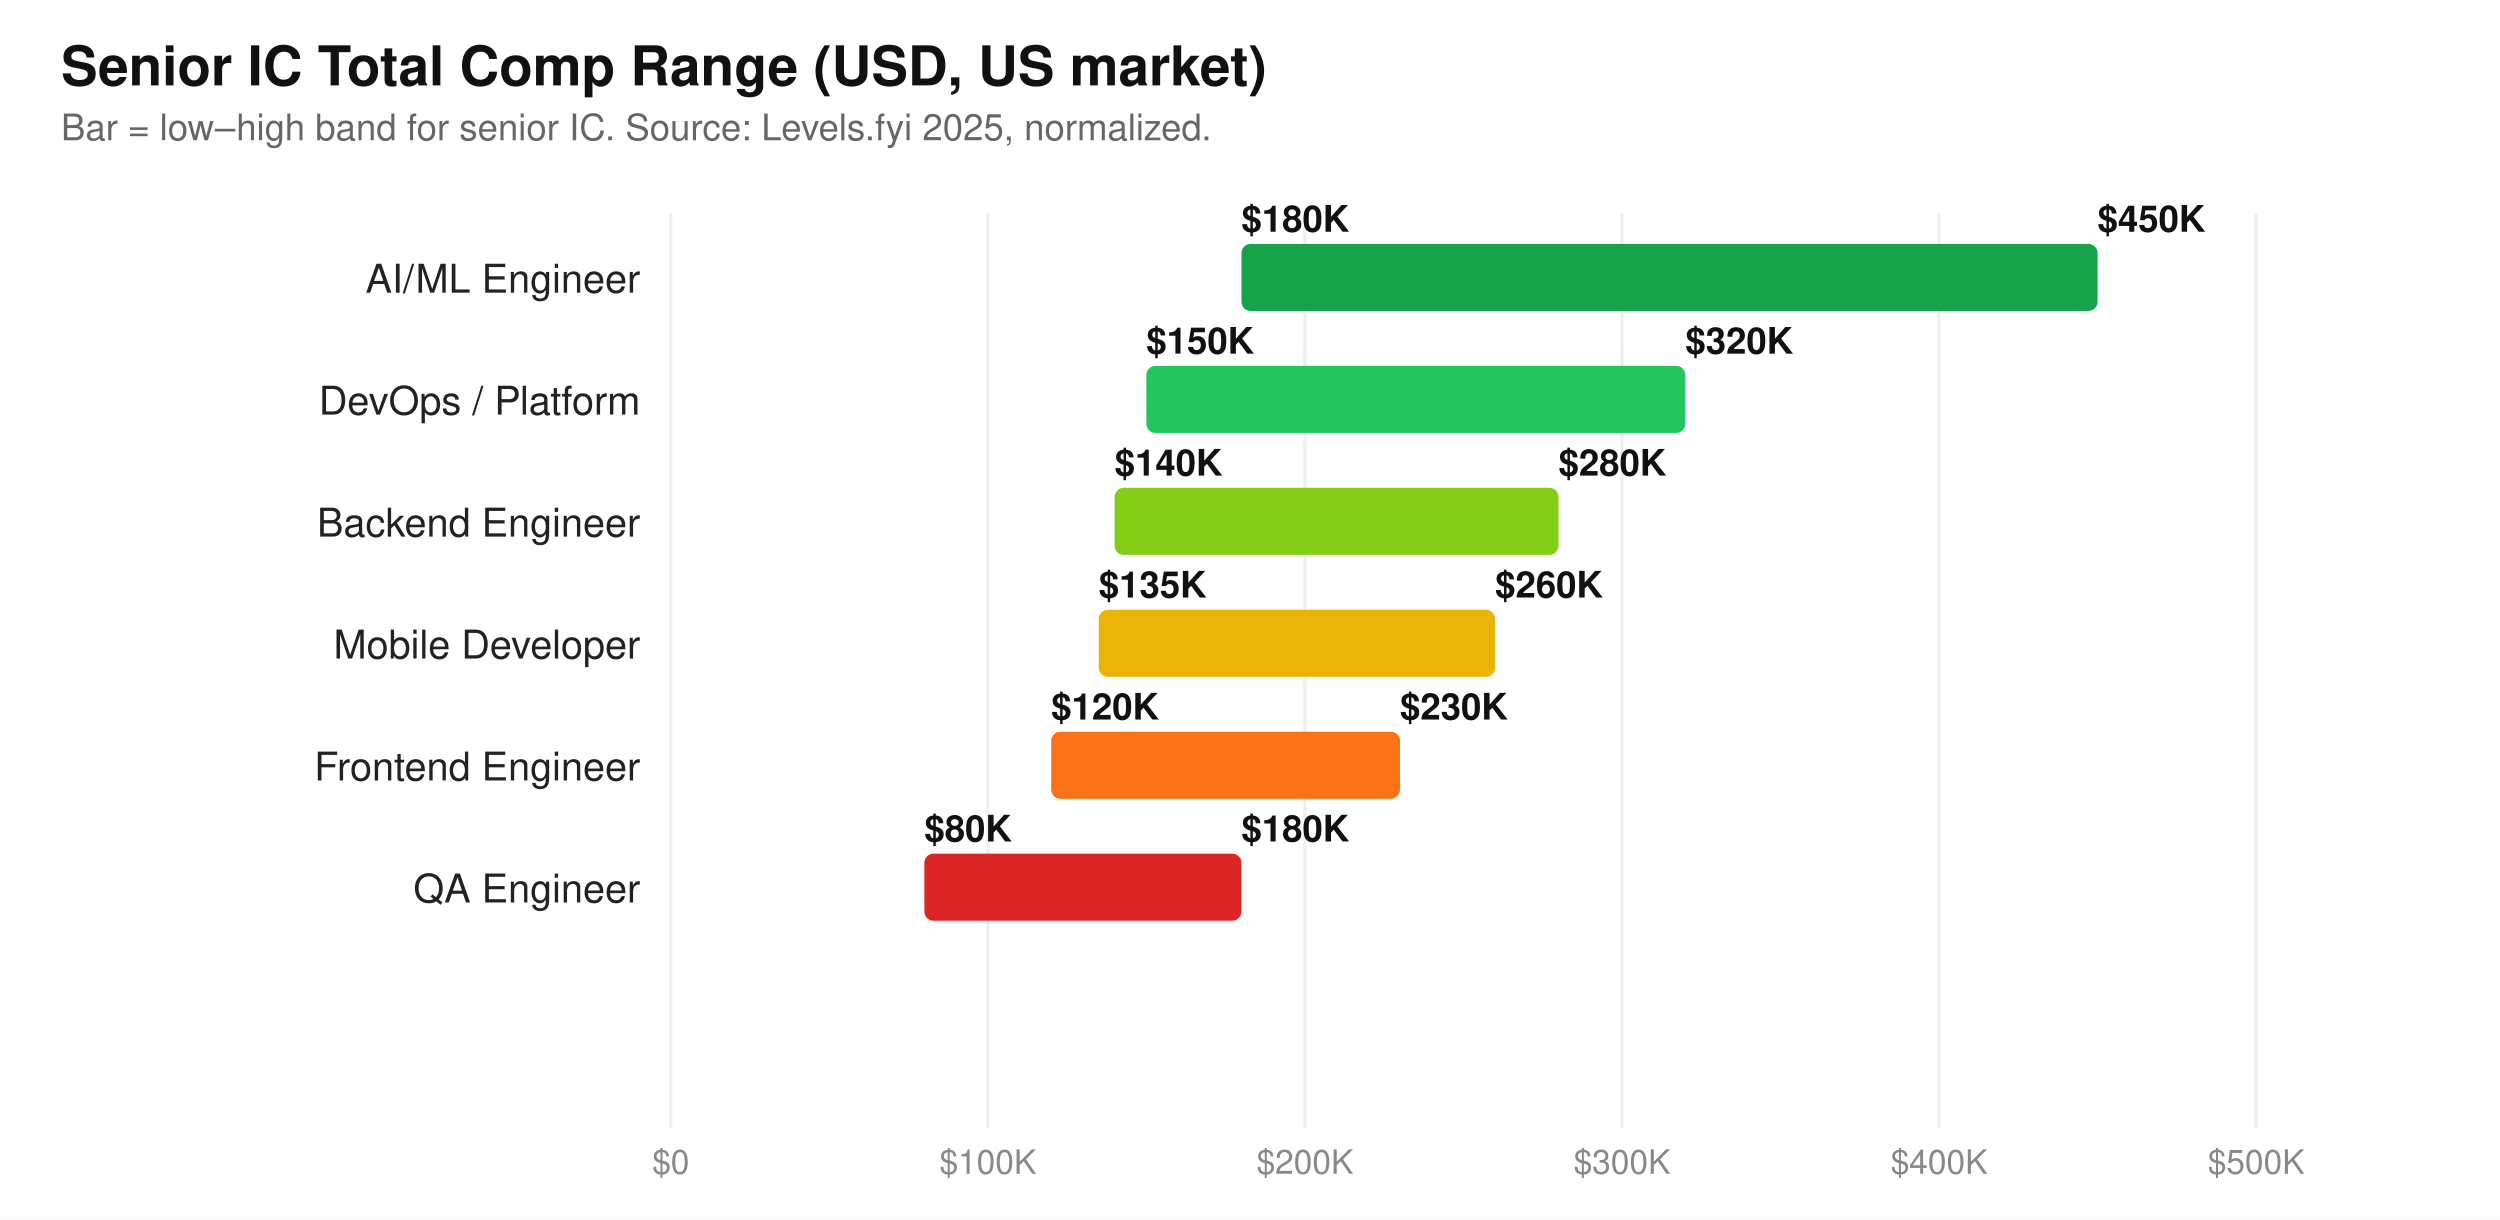
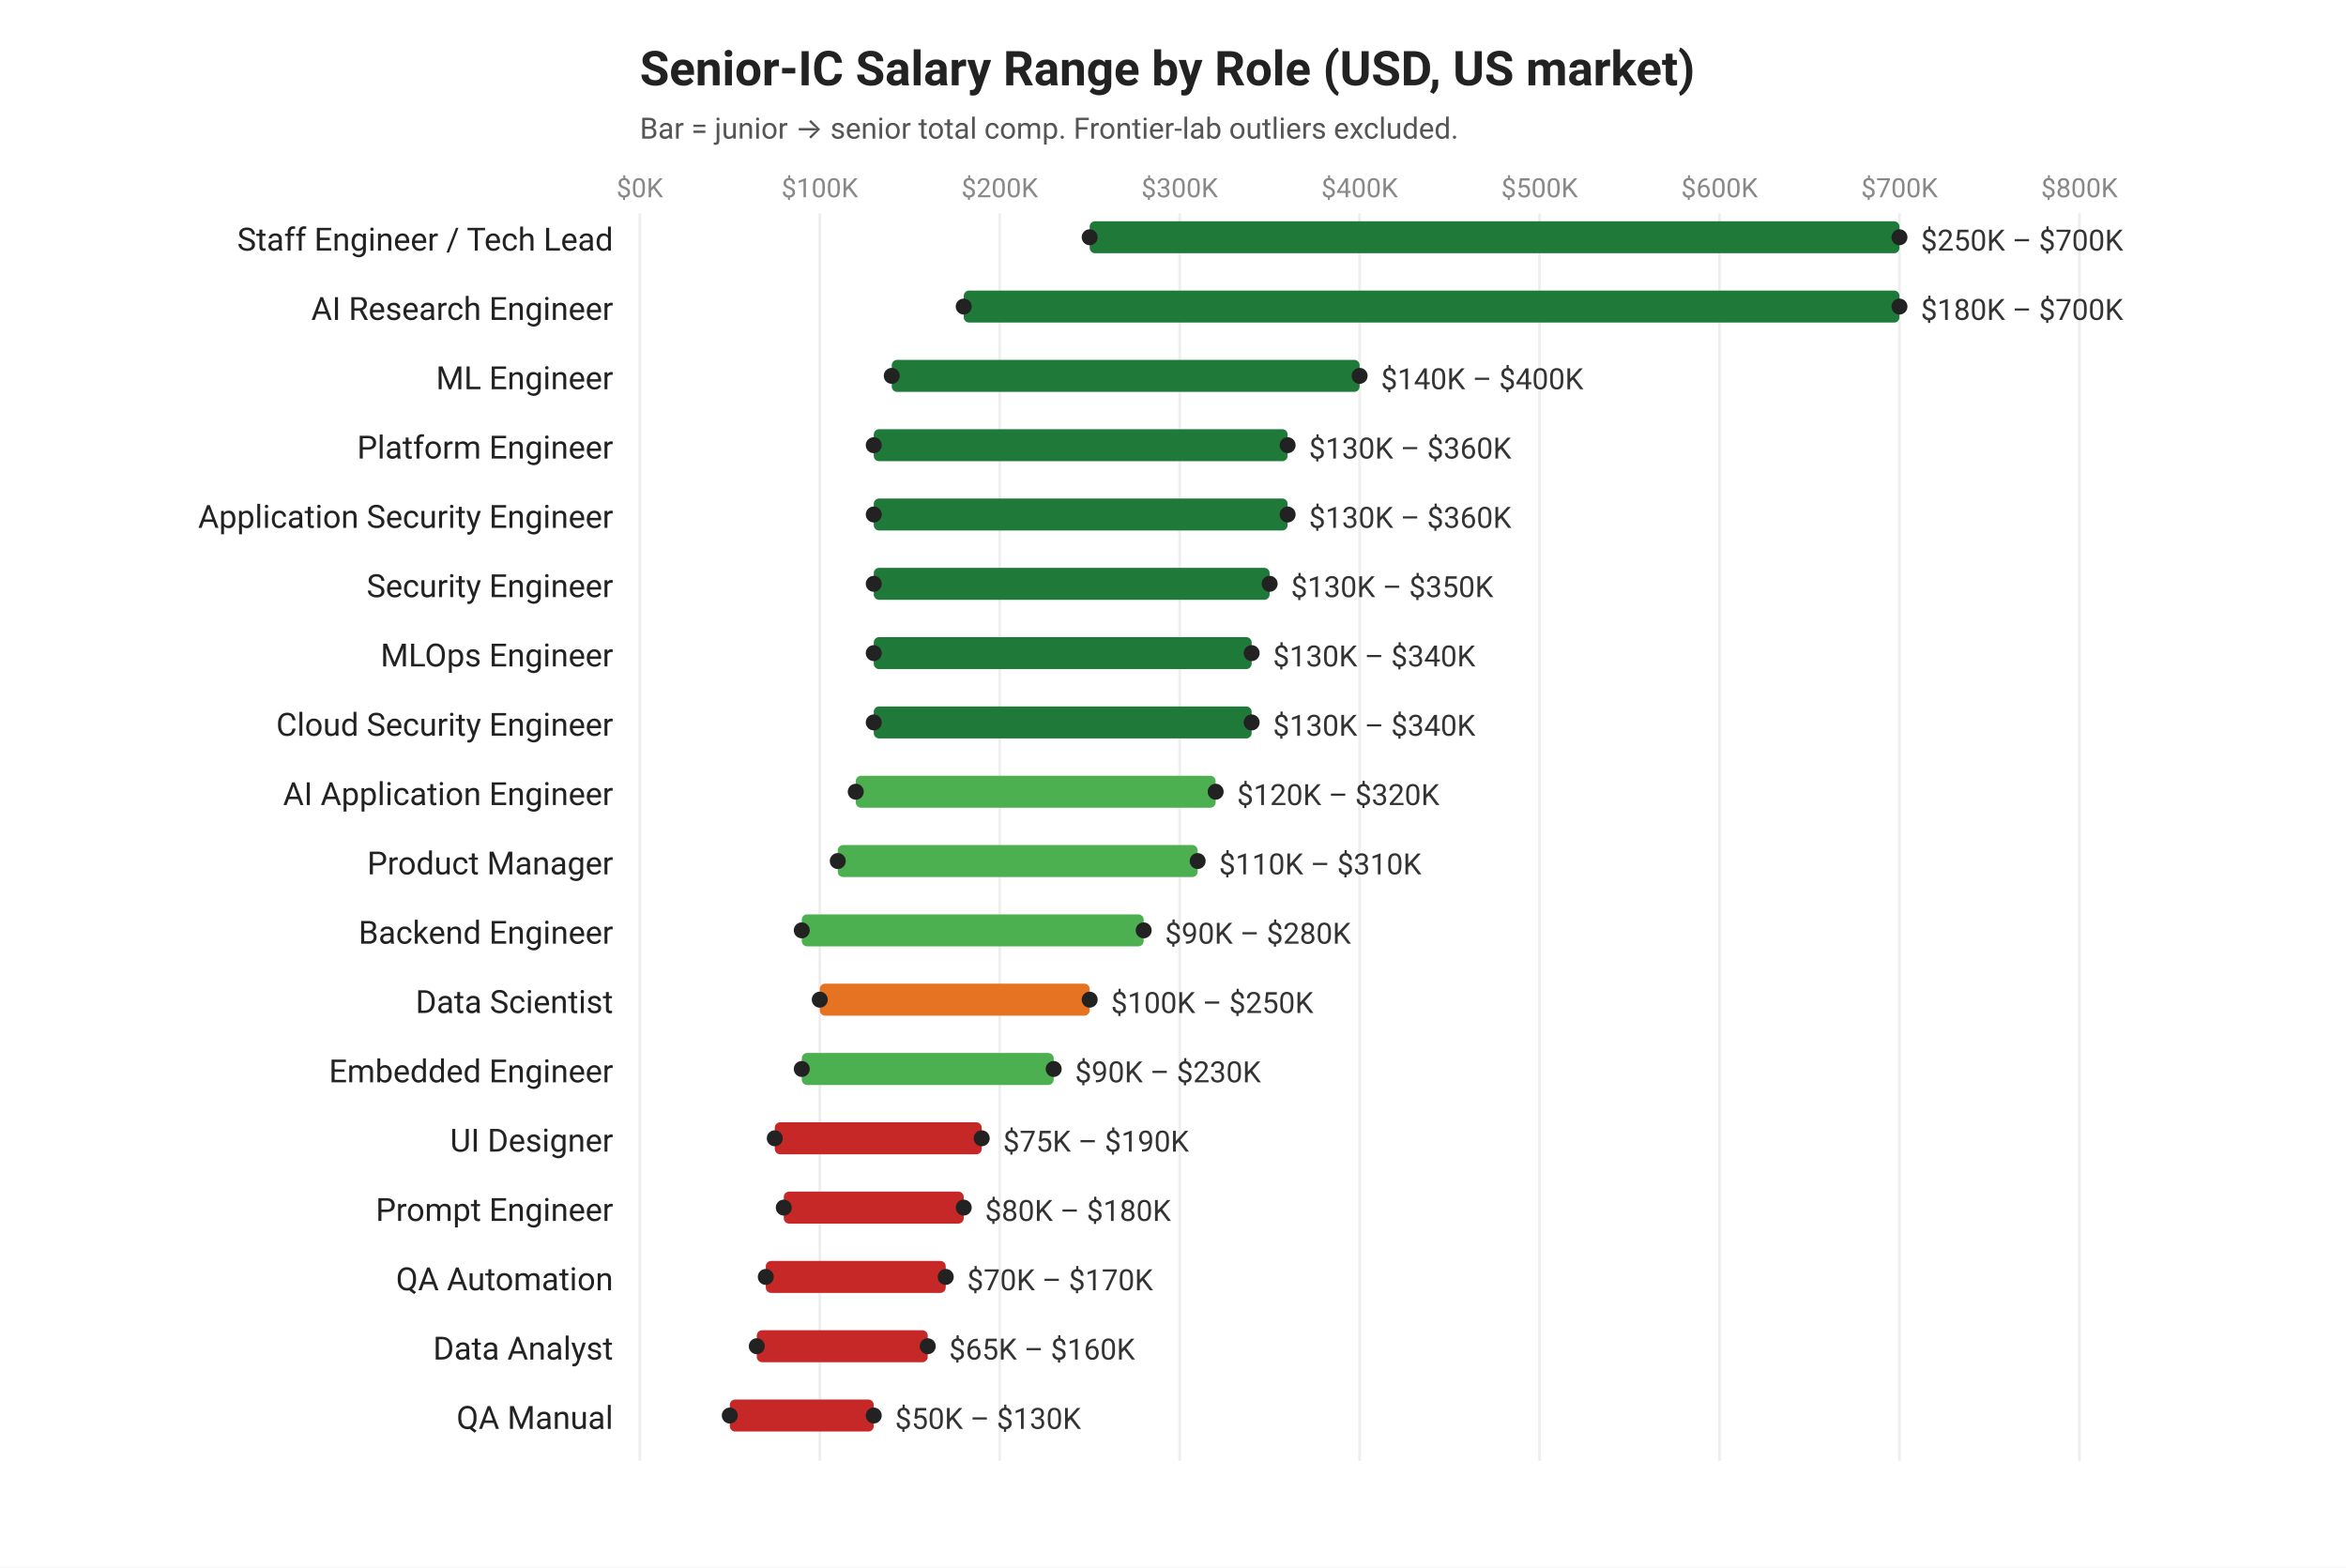
- <svg xmlns="http://www.w3.org/2000/svg" viewBox="0 0 820 400" font-family="-apple-system, Segoe UI, Helvetica, Arial, sans-serif">
-   <style>
-     .title { font-size: 18px; font-weight: 600; fill: #111; }
-     .subtitle { font-size: 12px; fill: #666; }
-     .label { font-size: 13px; fill: #222; }
-     .value { font-size: 12px; font-weight: 600; fill: #111; }
-     .axis { font-size: 11px; fill: #888; }
-     .grid { stroke: #eee; stroke-width: 1; }
-   </style>
-   <rect width="820" height="400" fill="#fff" />
-   <text x="20" y="28" class="title">Senior IC Total Comp Range (USD, US market)</text>
-   <text x="20" y="46" class="subtitle">Bar = low–high band for senior IC. Source: Levels.fyi 2025, normalized.</text>
-   <g>
-     <line x1="220" y1="70" x2="220" y2="370" class="grid" />
-     <line x1="324" y1="70" x2="324" y2="370" class="grid" />
-     <line x1="428" y1="70" x2="428" y2="370" class="grid" />
-     <line x1="532" y1="70" x2="532" y2="370" class="grid" />
-     <line x1="636" y1="70" x2="636" y2="370" class="grid" />
-     <line x1="740" y1="70" x2="740" y2="370" class="grid" />
-     <text x="220" y="385" text-anchor="middle" class="axis">$0</text>
-     <text x="324" y="385" text-anchor="middle" class="axis">$100K</text>
-     <text x="428" y="385" text-anchor="middle" class="axis">$200K</text>
-     <text x="532" y="385" text-anchor="middle" class="axis">$300K</text>
-     <text x="636" y="385" text-anchor="middle" class="axis">$400K</text>
-     <text x="740" y="385" text-anchor="middle" class="axis">$500K</text>
-   </g>
-   <text x="210" y="96" text-anchor="end" class="label">AI/ML Engineer</text>
-   <rect x="407.2" y="80" width="280.8" height="22" fill="#16a34a" rx="3" />
-   <text x="407.2" y="76" class="value">$180K</text>
-   <text x="688" y="76" class="value">$450K</text>
-   <text x="210" y="136" text-anchor="end" class="label">DevOps / Platform</text>
-   <rect x="376" y="120" width="176.8" height="22" fill="#22c55e" rx="3" />
-   <text x="376" y="116" class="value">$150K</text>
-   <text x="552.8" y="116" class="value">$320K</text>
-   <text x="210" y="176" text-anchor="end" class="label">Backend Engineer</text>
-   <rect x="365.6" y="160" width="145.6" height="22" fill="#84cc16" rx="3" />
-   <text x="365.6" y="156" class="value">$140K</text>
-   <text x="511.2" y="156" class="value">$280K</text>
-   <text x="210" y="216" text-anchor="end" class="label">Mobile Developer</text>
-   <rect x="360.4" y="200" width="130" height="22" fill="#eab308" rx="3" />
-   <text x="360.4" y="196" class="value">$135K</text>
-   <text x="490.4" y="196" class="value">$260K</text>
-   <text x="210" y="256" text-anchor="end" class="label">Frontend Engineer</text>
-   <rect x="344.8" y="240" width="114.4" height="22" fill="#f97316" rx="3" />
-   <text x="344.8" y="236" class="value">$120K</text>
-   <text x="459.2" y="236" class="value">$230K</text>
-   <text x="210" y="296" text-anchor="end" class="label">QA Engineer</text>
-   <rect x="303.2" y="280" width="104" height="22" fill="#dc2626" rx="3" />
-   <text x="303.2" y="276" class="value">$80K</text>
-   <text x="407.2" y="276" class="value">$180K</text>
+ <svg xmlns="http://www.w3.org/2000/svg" viewBox="0 0 880 588" font-family="-apple-system, Segoe UI, Roboto, sans-serif" font-size="12" role="img" aria-label="Senior-IC Salary Range">
+   <rect width="100%" height="100%" fill="#ffffff" />
+   <text x="240" y="32" font-size="18" fill="#222" font-weight="bold" text-anchor="start">Senior-IC Salary Range by Role  (USD, US market)</text>
+   <text x="240" y="52" font-size="11" fill="#555" font-weight="normal" text-anchor="start">Bar = junior → senior total comp.  Frontier-lab outliers excluded.</text>
+   <line x1="240.0" y1="80" x2="240.0" y2="548" stroke="#eeeeee" stroke-width="1" />
+   <text x="240.0" y="74" font-size="10" fill="#888" font-weight="normal" text-anchor="middle">$0K</text>
+   <line x1="307.5" y1="80" x2="307.5" y2="548" stroke="#eeeeee" stroke-width="1" />
+   <text x="307.5" y="74" font-size="10" fill="#888" font-weight="normal" text-anchor="middle">$100K</text>
+   <line x1="375.0" y1="80" x2="375.0" y2="548" stroke="#eeeeee" stroke-width="1" />
+   <text x="375.0" y="74" font-size="10" fill="#888" font-weight="normal" text-anchor="middle">$200K</text>
+   <line x1="442.5" y1="80" x2="442.5" y2="548" stroke="#eeeeee" stroke-width="1" />
+   <text x="442.5" y="74" font-size="10" fill="#888" font-weight="normal" text-anchor="middle">$300K</text>
+   <line x1="510.0" y1="80" x2="510.0" y2="548" stroke="#eeeeee" stroke-width="1" />
+   <text x="510.0" y="74" font-size="10" fill="#888" font-weight="normal" text-anchor="middle">$400K</text>
+   <line x1="577.5" y1="80" x2="577.5" y2="548" stroke="#eeeeee" stroke-width="1" />
+   <text x="577.5" y="74" font-size="10" fill="#888" font-weight="normal" text-anchor="middle">$500K</text>
+   <line x1="645.0" y1="80" x2="645.0" y2="548" stroke="#eeeeee" stroke-width="1" />
+   <text x="645.0" y="74" font-size="10" fill="#888" font-weight="normal" text-anchor="middle">$600K</text>
+   <line x1="712.5" y1="80" x2="712.5" y2="548" stroke="#eeeeee" stroke-width="1" />
+   <text x="712.5" y="74" font-size="10" fill="#888" font-weight="normal" text-anchor="middle">$700K</text>
+   <line x1="780.0" y1="80" x2="780.0" y2="548" stroke="#eeeeee" stroke-width="1" />
+   <text x="780.0" y="74" font-size="10" fill="#888" font-weight="normal" text-anchor="middle">$800K</text>
+   <text x="230" y="94" font-size="12" fill="#222" font-weight="normal" text-anchor="end">Staff Engineer / Tech Lead</text>
+   <rect x="408.75" y="83" width="303.75" height="12" fill="#1f7a3a" rx="2" />
+   <circle cx="408.75" cy="89.0" r="3" fill="#222" />
+   <circle cx="712.5" cy="89.0" r="3" fill="#222" />
+   <text x="720.5" y="94" font-size="11" fill="#333" font-weight="normal" text-anchor="start">$250K – $700K</text>
+   <text x="230" y="120" font-size="12" fill="#222" font-weight="normal" text-anchor="end">AI Research Engineer</text>
+   <rect x="361.5" y="109" width="351.0" height="12" fill="#1f7a3a" rx="2" />
+   <circle cx="361.5" cy="115.0" r="3" fill="#222" />
+   <circle cx="712.5" cy="115.0" r="3" fill="#222" />
+   <text x="720.5" y="120" font-size="11" fill="#333" font-weight="normal" text-anchor="start">$180K – $700K</text>
+   <text x="230" y="146" font-size="12" fill="#222" font-weight="normal" text-anchor="end">ML Engineer</text>
+   <rect x="334.5" y="135" width="175.5" height="12" fill="#1f7a3a" rx="2" />
+   <circle cx="334.5" cy="141.0" r="3" fill="#222" />
+   <circle cx="510.0" cy="141.0" r="3" fill="#222" />
+   <text x="518.0" y="146" font-size="11" fill="#333" font-weight="normal" text-anchor="start">$140K – $400K</text>
+   <text x="230" y="172" font-size="12" fill="#222" font-weight="normal" text-anchor="end">Platform Engineer</text>
+   <rect x="327.75" y="161" width="155.25" height="12" fill="#1f7a3a" rx="2" />
+   <circle cx="327.75" cy="167.0" r="3" fill="#222" />
+   <circle cx="483.0" cy="167.0" r="3" fill="#222" />
+   <text x="491.0" y="172" font-size="11" fill="#333" font-weight="normal" text-anchor="start">$130K – $360K</text>
+   <text x="230" y="198" font-size="12" fill="#222" font-weight="normal" text-anchor="end">Application Security Engineer</text>
+   <rect x="327.75" y="187" width="155.25" height="12" fill="#1f7a3a" rx="2" />
+   <circle cx="327.75" cy="193.0" r="3" fill="#222" />
+   <circle cx="483.0" cy="193.0" r="3" fill="#222" />
+   <text x="491.0" y="198" font-size="11" fill="#333" font-weight="normal" text-anchor="start">$130K – $360K</text>
+   <text x="230" y="224" font-size="12" fill="#222" font-weight="normal" text-anchor="end">Security Engineer</text>
+   <rect x="327.75" y="213" width="148.5" height="12" fill="#1f7a3a" rx="2" />
+   <circle cx="327.75" cy="219.0" r="3" fill="#222" />
+   <circle cx="476.25" cy="219.0" r="3" fill="#222" />
+   <text x="484.25" y="224" font-size="11" fill="#333" font-weight="normal" text-anchor="start">$130K – $350K</text>
+   <text x="230" y="250" font-size="12" fill="#222" font-weight="normal" text-anchor="end">MLOps Engineer</text>
+   <rect x="327.75" y="239" width="141.75" height="12" fill="#1f7a3a" rx="2" />
+   <circle cx="327.75" cy="245.0" r="3" fill="#222" />
+   <circle cx="469.5" cy="245.0" r="3" fill="#222" />
+   <text x="477.5" y="250" font-size="11" fill="#333" font-weight="normal" text-anchor="start">$130K – $340K</text>
+   <text x="230" y="276" font-size="12" fill="#222" font-weight="normal" text-anchor="end">Cloud Security Engineer</text>
+   <rect x="327.75" y="265" width="141.75" height="12" fill="#1f7a3a" rx="2" />
+   <circle cx="327.75" cy="271.0" r="3" fill="#222" />
+   <circle cx="469.5" cy="271.0" r="3" fill="#222" />
+   <text x="477.5" y="276" font-size="11" fill="#333" font-weight="normal" text-anchor="start">$130K – $340K</text>
+   <text x="230" y="302" font-size="12" fill="#222" font-weight="normal" text-anchor="end">AI Application Engineer</text>
+   <rect x="321.0" y="291" width="135.0" height="12" fill="#4caf50" rx="2" />
+   <circle cx="321.0" cy="297.0" r="3" fill="#222" />
+   <circle cx="456.0" cy="297.0" r="3" fill="#222" />
+   <text x="464.0" y="302" font-size="11" fill="#333" font-weight="normal" text-anchor="start">$120K – $320K</text>
+   <text x="230" y="328" font-size="12" fill="#222" font-weight="normal" text-anchor="end">Product Manager</text>
+   <rect x="314.25" y="317" width="135.0" height="12" fill="#4caf50" rx="2" />
+   <circle cx="314.25" cy="323.0" r="3" fill="#222" />
+   <circle cx="449.25" cy="323.0" r="3" fill="#222" />
+   <text x="457.25" y="328" font-size="11" fill="#333" font-weight="normal" text-anchor="start">$110K – $310K</text>
+   <text x="230" y="354" font-size="12" fill="#222" font-weight="normal" text-anchor="end">Backend Engineer</text>
+   <rect x="300.75" y="343" width="128.25" height="12" fill="#4caf50" rx="2" />
+   <circle cx="300.75" cy="349.0" r="3" fill="#222" />
+   <circle cx="429.0" cy="349.0" r="3" fill="#222" />
+   <text x="437.0" y="354" font-size="11" fill="#333" font-weight="normal" text-anchor="start">$90K – $280K</text>
+   <text x="230" y="380" font-size="12" fill="#222" font-weight="normal" text-anchor="end">Data Scientist</text>
+   <rect x="307.5" y="369" width="101.25" height="12" fill="#e57321" rx="2" />
+   <circle cx="307.5" cy="375.0" r="3" fill="#222" />
+   <circle cx="408.75" cy="375.0" r="3" fill="#222" />
+   <text x="416.75" y="380" font-size="11" fill="#333" font-weight="normal" text-anchor="start">$100K – $250K</text>
+   <text x="230" y="406" font-size="12" fill="#222" font-weight="normal" text-anchor="end">Embedded Engineer</text>
+   <rect x="300.75" y="395" width="94.5" height="12" fill="#4caf50" rx="2" />
+   <circle cx="300.75" cy="401.0" r="3" fill="#222" />
+   <circle cx="395.25" cy="401.0" r="3" fill="#222" />
+   <text x="403.25" y="406" font-size="11" fill="#333" font-weight="normal" text-anchor="start">$90K – $230K</text>
+   <text x="230" y="432" font-size="12" fill="#222" font-weight="normal" text-anchor="end">UI Designer</text>
+   <rect x="290.625" y="421" width="77.625" height="12" fill="#c62828" rx="2" />
+   <circle cx="290.625" cy="427.0" r="3" fill="#222" />
+   <circle cx="368.25" cy="427.0" r="3" fill="#222" />
+   <text x="376.25" y="432" font-size="11" fill="#333" font-weight="normal" text-anchor="start">$75K – $190K</text>
+   <text x="230" y="458" font-size="12" fill="#222" font-weight="normal" text-anchor="end">Prompt Engineer</text>
+   <rect x="294.0" y="447" width="67.5" height="12" fill="#c62828" rx="2" />
+   <circle cx="294.0" cy="453.0" r="3" fill="#222" />
+   <circle cx="361.5" cy="453.0" r="3" fill="#222" />
+   <text x="369.5" y="458" font-size="11" fill="#333" font-weight="normal" text-anchor="start">$80K – $180K</text>
+   <text x="230" y="484" font-size="12" fill="#222" font-weight="normal" text-anchor="end">QA Automation</text>
+   <rect x="287.25" y="473" width="67.5" height="12" fill="#c62828" rx="2" />
+   <circle cx="287.25" cy="479.0" r="3" fill="#222" />
+   <circle cx="354.75" cy="479.0" r="3" fill="#222" />
+   <text x="362.75" y="484" font-size="11" fill="#333" font-weight="normal" text-anchor="start">$70K – $170K</text>
+   <text x="230" y="510" font-size="12" fill="#222" font-weight="normal" text-anchor="end">Data Analyst</text>
+   <rect x="283.875" y="499" width="64.125" height="12" fill="#c62828" rx="2" />
+   <circle cx="283.875" cy="505.0" r="3" fill="#222" />
+   <circle cx="348.0" cy="505.0" r="3" fill="#222" />
+   <text x="356.0" y="510" font-size="11" fill="#333" font-weight="normal" text-anchor="start">$65K – $160K</text>
+   <text x="230" y="536" font-size="12" fill="#222" font-weight="normal" text-anchor="end">QA Manual</text>
+   <rect x="273.75" y="525" width="54.0" height="12" fill="#c62828" rx="2" />
+   <circle cx="273.75" cy="531.0" r="3" fill="#222" />
+   <circle cx="327.75" cy="531.0" r="3" fill="#222" />
+   <text x="335.75" y="536" font-size="11" fill="#333" font-weight="normal" text-anchor="start">$50K – $130K</text>
</svg>
